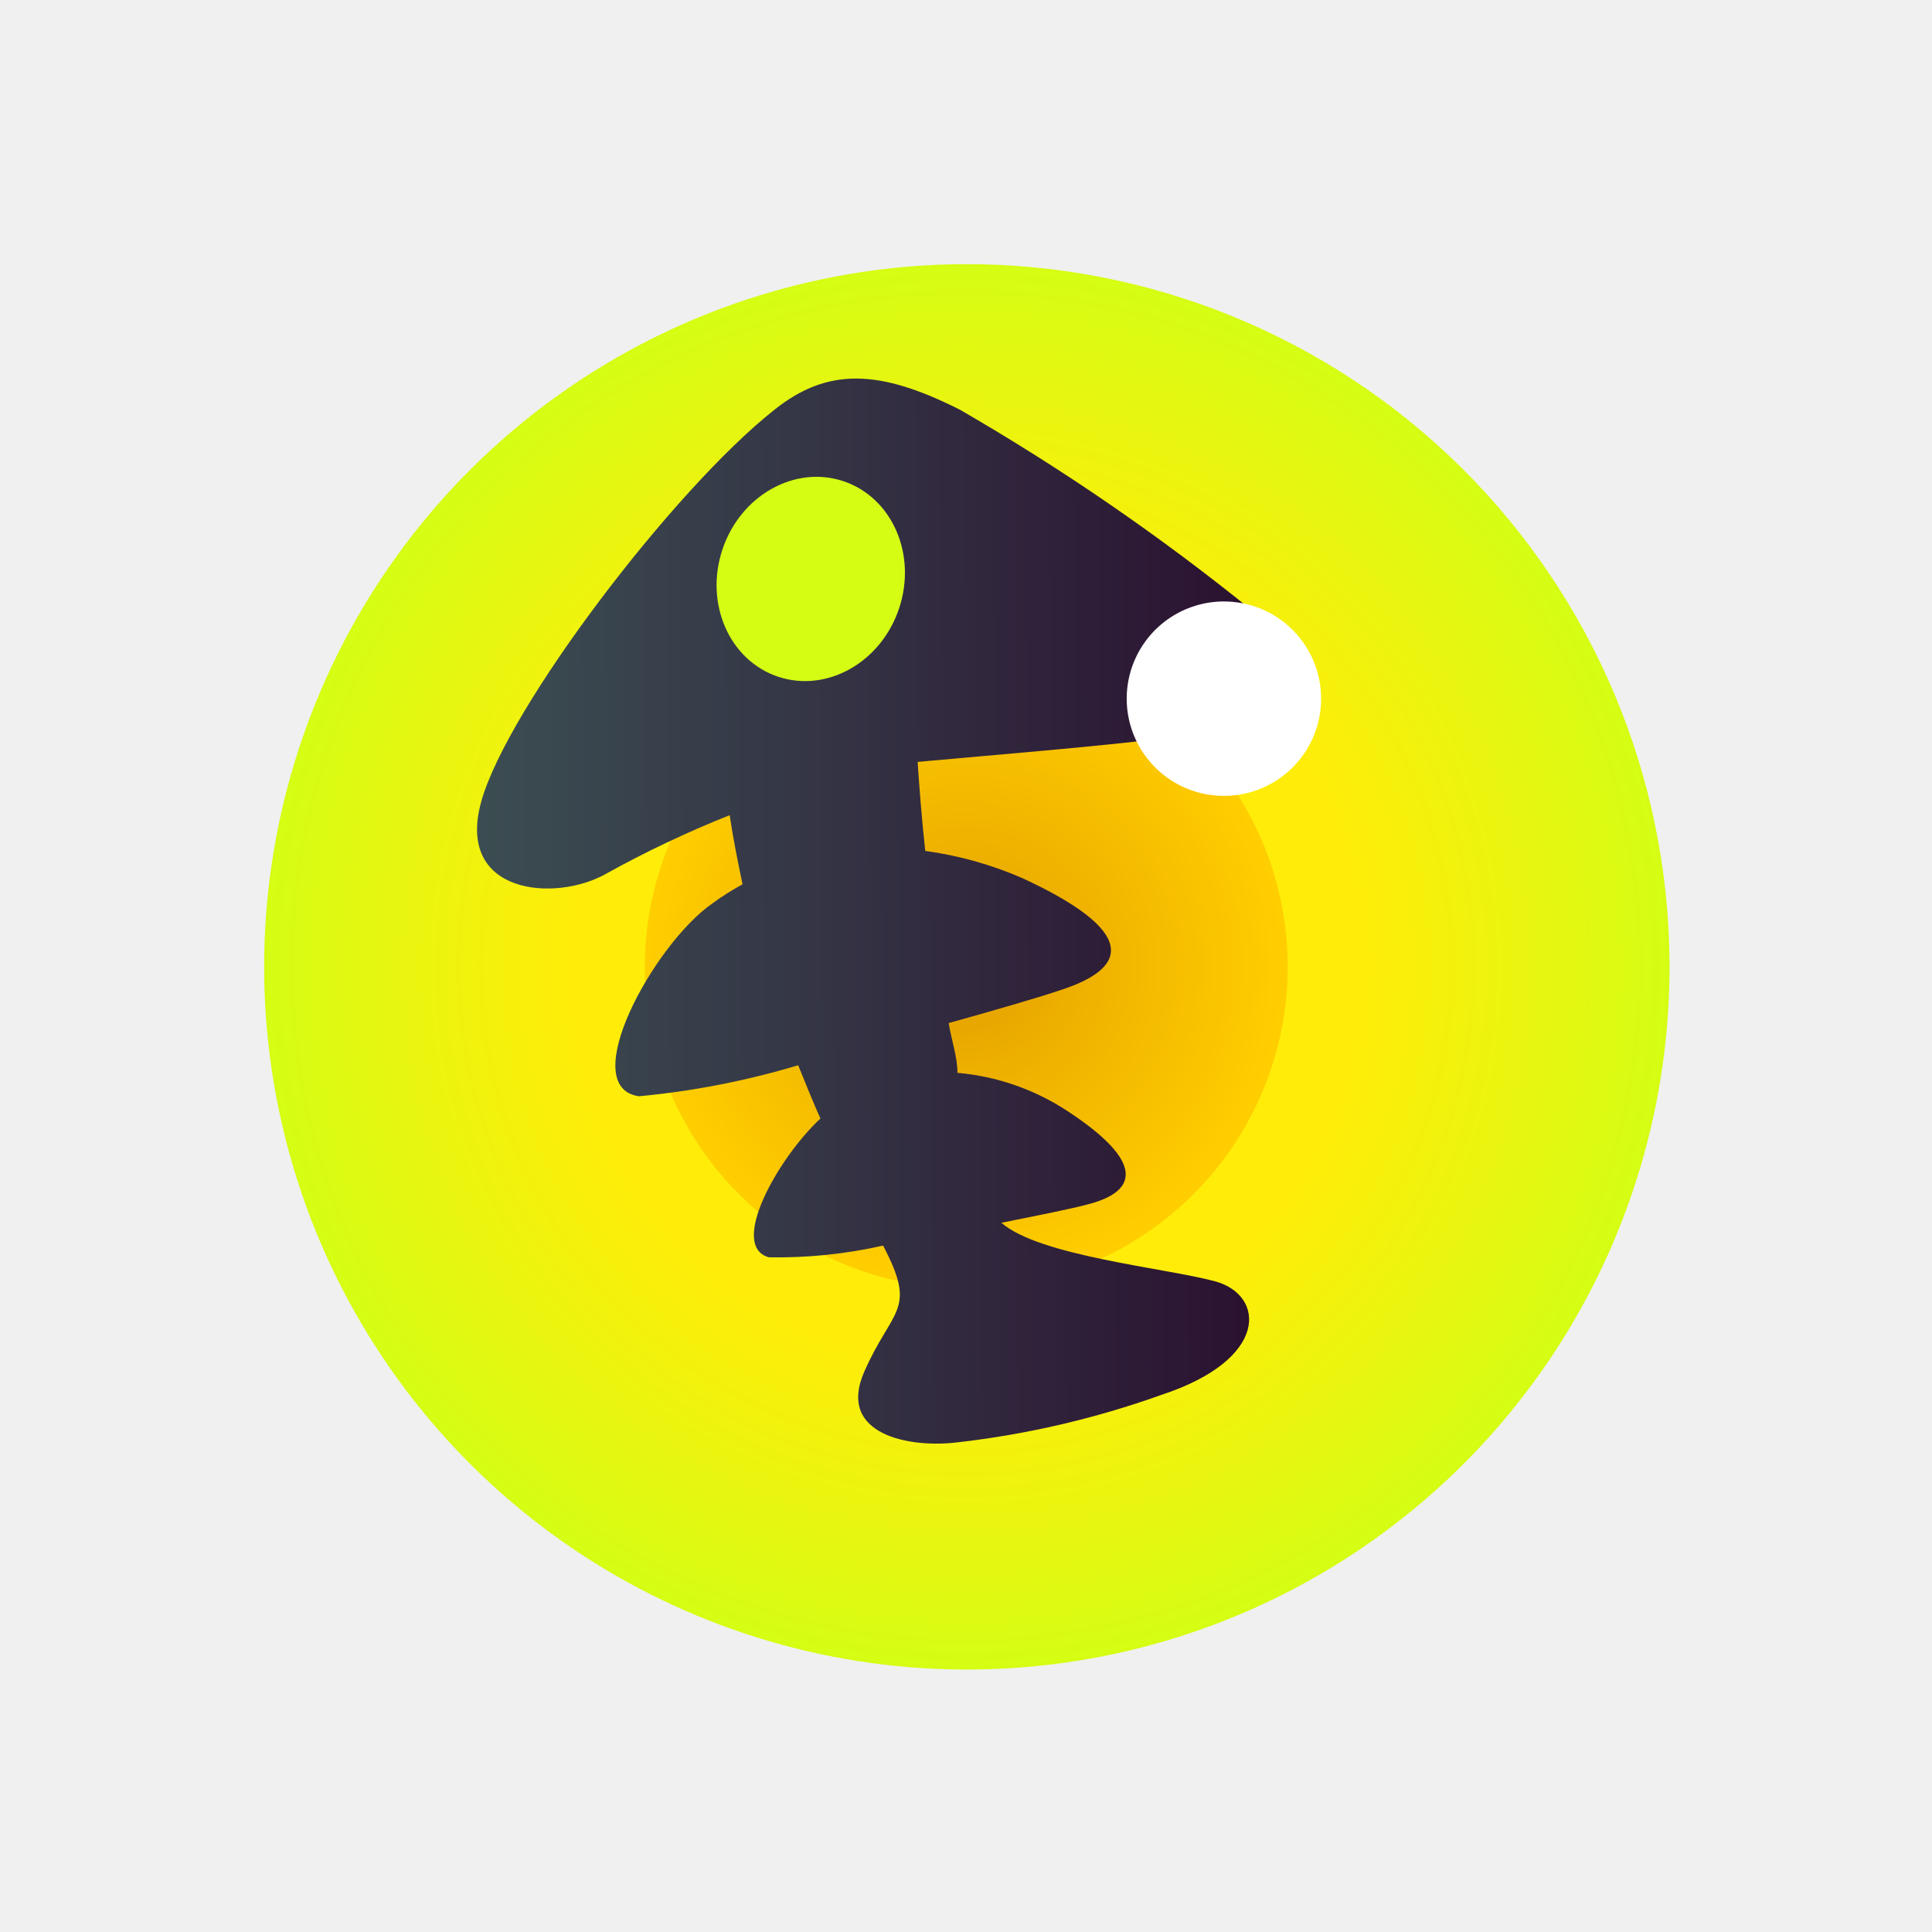
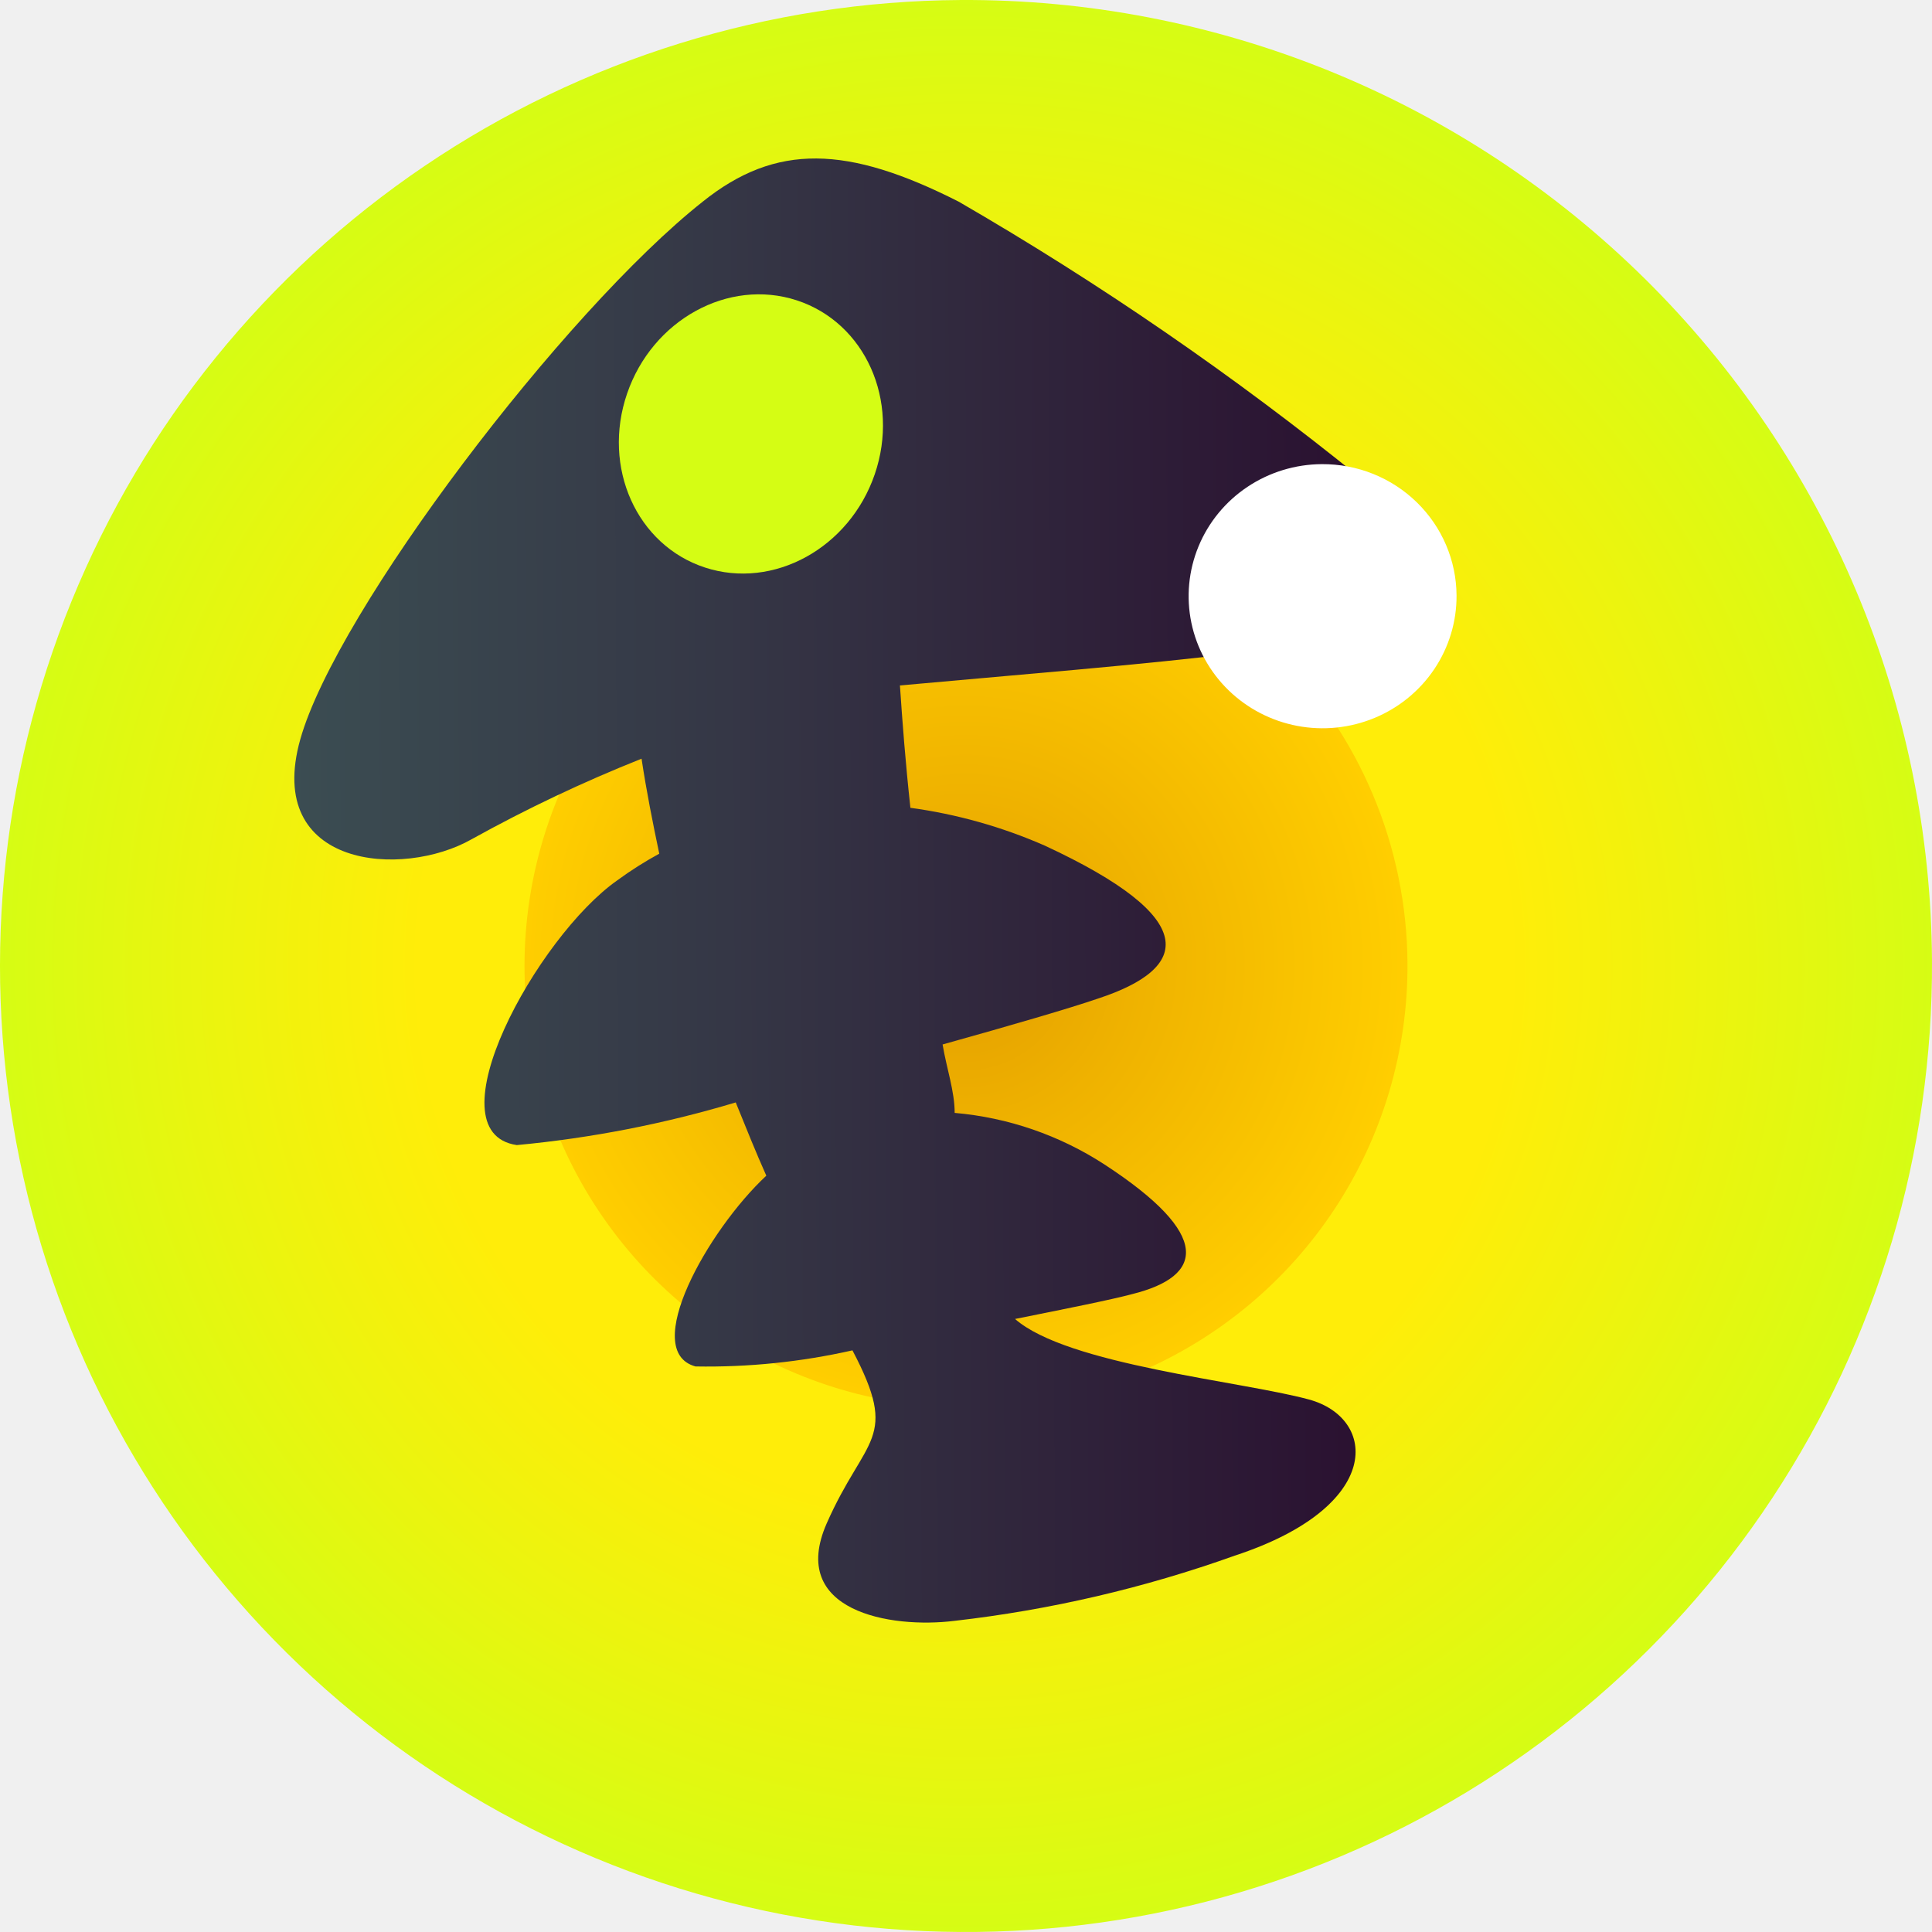
<svg xmlns="http://www.w3.org/2000/svg" width="512" height="512" viewBox="0 0 512 512" fill="none">
-   <path fill-rule="evenodd" clip-rule="evenodd" d="M442.447 255.142C442.661 291.973 431.948 328.04 411.666 358.784C391.382 389.527 362.438 413.564 328.491 427.857C294.546 442.15 257.125 446.056 220.96 439.081C184.795 432.105 151.51 414.563 125.315 388.673C99.119 362.78 81.19 329.702 73.793 293.621C66.397 257.54 69.867 220.075 83.762 185.966C97.658 151.856 121.356 122.633 151.861 101.992C182.365 81.35 218.305 70.219 255.136 70.003C279.591 69.86 303.835 74.535 326.485 83.762C349.132 92.989 369.742 106.586 387.136 123.778C404.529 140.97 418.366 161.419 427.856 183.959C437.347 206.498 442.305 230.686 442.447 255.142V255.142Z" fill="url(#paint0_radial_1_9)" />
-   <path fill-rule="evenodd" clip-rule="evenodd" d="M341.264 255.764C341.357 272.621 336.445 289.126 327.155 303.191C317.862 317.255 304.608 328.247 289.066 334.777C273.524 341.306 256.395 343.078 239.847 339.868C223.298 336.658 208.073 328.613 196.099 316.748C184.125 304.881 175.94 289.731 172.58 273.212C169.22 256.693 170.835 239.548 177.222 223.948C183.609 208.348 194.48 194.993 208.46 185.573C222.44 176.154 238.9 171.093 255.756 171.031C278.326 170.949 300.005 179.825 316.037 195.711C332.069 211.597 341.143 233.195 341.264 255.764V255.764Z" fill="url(#paint1_radial_1_9)" />
-   <path d="M309.291 195.55C332.104 192.757 340.33 169.479 332.104 162.03C307.669 142.242 281.726 124.393 254.511 108.645C233.095 97.782 219.283 97.317 205.161 108.645C178.469 129.751 134.551 187.48 127.567 212.311C120.584 237.14 147.276 239.158 160.622 231.554C171.196 225.688 182.133 220.505 193.367 216.035C194.298 222.242 195.54 228.45 196.781 234.347C193.98 235.872 191.284 237.582 188.711 239.468C173.193 250.331 152.553 288.042 169.313 290.525C183.621 289.186 197.76 286.431 211.524 282.3C213.541 287.266 215.404 291.922 217.421 296.422C206.092 306.976 193.057 330.254 203.764 333.201C213.94 333.38 224.099 332.337 234.026 330.098C243.182 347.48 236.509 346.549 229.06 363.462C221.611 380.379 241.32 383.794 253.735 382.241C272.159 380.137 290.28 375.919 307.741 369.671C336.606 360.204 335.209 343.134 322.017 339.565C308.826 335.994 275.461 332.891 265.374 324.046C275.461 322.027 283.997 320.321 288.031 319.234C301.688 315.821 303.551 307.907 282.6 294.25C273.938 288.623 264.025 285.212 253.735 284.318C253.735 280.128 252.183 275.782 251.407 271.127C264.753 267.402 275.927 264.143 281.358 262.281C299.36 256.384 301.222 246.762 271.116 232.795C262.858 229.173 254.135 226.718 245.2 225.502C244.268 216.966 243.648 208.897 243.182 201.913C263.512 200.051 290.825 197.878 309.291 195.55V195.55Z" fill="url(#paint2_linear_1_9)" />
-   <path fill-rule="evenodd" clip-rule="evenodd" d="M350.109 184.998C350.14 190.093 348.659 195.083 345.854 199.336C343.049 203.589 339.045 206.915 334.35 208.893C329.655 210.871 324.478 211.413 319.475 210.449C314.471 209.485 309.866 207.059 306.242 203.478C302.618 199.897 300.137 195.322 299.113 190.331C298.089 185.34 298.568 180.157 300.489 175.438C302.41 170.719 305.688 166.676 309.908 163.82C314.126 160.964 319.098 159.423 324.194 159.392C327.576 159.372 330.931 160.018 334.064 161.293C337.197 162.569 340.049 164.45 342.453 166.827C344.86 169.205 346.776 172.034 348.089 175.151C349.402 178.269 350.089 181.615 350.109 184.998Z" fill="white" />
-   <path d="M238.262 161.25C243.043 146.944 236.441 131.844 223.516 127.524C210.591 123.205 196.238 131.301 191.456 145.608C186.675 159.914 193.277 175.014 206.201 179.334C219.126 183.653 233.48 175.557 238.262 161.25Z" fill="url(#paint3_radial_1_9)" />
+   <g clip-path="url(#clip0_1_2)">
+     <path fill-rule="evenodd" clip-rule="evenodd" d="M511.996 254.511C512.29 305.141 497.563 354.722 469.682 396.985C441.798 439.247 402.009 472.29 355.343 491.938C308.679 511.586 257.237 516.956 207.522 507.368C157.806 497.778 112.05 473.663 76.04 438.073C40.03 402.478 15.382 357.007 5.215 307.407C-4.953 257.807 -0.184 206.305 18.919 159.416C38.021 112.526 70.598 72.353 112.533 43.979C154.466 15.603 203.872 0.301 254.503 0.004C288.121 -0.192 321.448 6.235 352.585 18.918C383.717 31.602 412.05 50.294 435.961 73.927C459.871 97.561 478.892 125.672 491.938 156.657C504.985 187.641 511.8 220.892 511.996 254.511Z" fill="url(#paint0_radial_1_2)" />
+     <path fill-rule="evenodd" clip-rule="evenodd" d="M372.998 255.362C373.126 278.511 366.38 301.177 353.623 320.492C340.861 339.806 322.659 354.901 301.316 363.868C279.972 372.834 256.449 375.268 233.724 370.859C210.998 366.451 190.09 355.403 173.646 339.109C157.203 322.813 145.962 302.008 141.348 279.323C136.734 256.638 138.952 233.093 147.723 211.67C156.494 190.247 171.423 171.907 190.621 158.971C209.82 146.036 232.424 139.086 255.572 139.001C286.567 138.888 316.338 151.077 338.354 172.893C360.371 194.709 372.832 224.369 372.998 255.362Z" fill="url(#paint1_radial_1_2)" />
+     <path d="M329.361 172.904C360.719 169.065 372.026 137.066 360.719 126.826C327.132 99.624 291.472 75.089 254.064 53.441C224.627 38.508 205.642 37.868 186.23 53.441C149.541 82.454 89.174 161.811 79.574 195.944C69.976 230.075 106.665 232.849 125.01 222.397C139.544 214.333 154.577 207.208 170.019 201.063C171.299 209.596 173.006 218.13 174.712 226.236C170.862 228.332 167.156 230.683 163.619 233.275C142.289 248.208 113.918 300.047 136.956 303.46C156.623 301.62 176.057 297.833 194.977 292.154C197.749 298.981 200.31 305.381 203.082 311.567C187.51 326.075 169.593 358.074 184.31 362.125C198.297 362.371 212.261 360.937 225.907 357.859C238.492 381.753 229.319 380.473 219.081 403.723C208.842 426.978 235.932 431.672 252.997 429.537C278.322 426.645 303.23 420.847 327.231 412.258C366.907 399.244 364.987 375.779 346.854 370.873C328.722 365.964 282.861 361.699 268.996 349.54C282.861 346.764 294.594 344.419 300.139 342.925C318.911 338.233 321.472 327.355 292.674 308.581C280.767 300.846 267.141 296.157 252.997 294.928C252.997 289.168 250.864 283.194 249.797 276.795C268.142 271.675 283.501 267.195 290.966 264.635C315.711 256.529 318.27 243.302 276.888 224.102C265.537 219.123 253.547 215.749 241.266 214.077C239.985 202.343 239.132 191.251 238.492 181.651C266.436 179.091 303.979 176.104 329.361 172.904Z" fill="url(#paint2_linear_1_2)" />
+     <path fill-rule="evenodd" clip-rule="evenodd" d="M385.999 157.79C386.042 164.712 384.001 171.491 380.136 177.27C376.27 183.048 370.753 187.567 364.283 190.254C357.813 192.941 350.679 193.678 343.784 192.368C336.888 191.058 330.543 187.762 325.549 182.897C320.554 178.032 317.136 171.816 315.724 165.035C314.313 158.254 314.973 151.213 317.621 144.801C320.268 138.39 324.785 132.897 330.6 129.017C336.413 125.136 343.265 123.043 350.287 123.001C354.948 122.973 359.571 123.851 363.889 125.583C368.206 127.317 372.136 129.873 375.449 133.102C378.766 136.333 381.406 140.176 383.216 144.411C385.025 148.647 385.972 153.193 385.999 157.79Z" fill="white" />
+     <path d="M231.817 125.691C238.522 106.135 229.264 85.494 211.139 79.588C193.015 73.684 172.888 84.751 166.183 104.309C159.478 123.865 168.736 144.506 186.859 150.412C204.984 156.316 225.112 145.249 231.817 125.691Z" fill="url(#paint3_radial_1_2)" />
+   </g>
  <defs>
-     <radialGradient id="paint0_radial_1_9" cx="0" cy="0" r="1" gradientUnits="userSpaceOnUse" gradientTransform="translate(256.015 256.182) rotate(-0.29) scale(186.225 186.225)">
+     <radialGradient id="paint0_radial_1_2" cx="0" cy="0" r="1" gradientUnits="userSpaceOnUse" gradientTransform="translate(255.711 255.94) rotate(-0.289999) scale(256 255.999)">
      <stop offset="0.56" stop-color="#FFED09" />
      <stop offset="0.8" stop-color="#E9F50F" />
      <stop offset="1" stop-color="#D5FD14" />
    </radialGradient>
-     <radialGradient id="paint1_radial_1_9" cx="0" cy="0" r="1" gradientUnits="userSpaceOnUse" gradientTransform="translate(256.015 256.183) rotate(-0.29) scale(85.0427 85.0427)">
+     <radialGradient id="paint1_radial_1_2" cx="0" cy="0" r="1" gradientUnits="userSpaceOnUse" gradientTransform="translate(255.928 255.937) rotate(-0.289998) scale(116.787 116.786)">
      <stop stop-color="#E39E00" />
      <stop offset="0.38" stop-color="#EFB200" />
      <stop offset="1" stop-color="#FFCE00" />
    </radialGradient>
-     <linearGradient id="paint2_linear_1_9" x1="125.892" y1="242.408" x2="335.237" y2="241.349" gradientUnits="userSpaceOnUse">
+     <linearGradient id="paint2_linear_1_2" x1="77.272" y1="237.317" x2="365.025" y2="235.861" gradientUnits="userSpaceOnUse">
      <stop stop-color="#3B4D52" />
      <stop offset="0.4" stop-color="#353746" />
      <stop offset="1" stop-color="#2A1030" />
    </linearGradient>
-     <radialGradient id="paint3_radial_1_9" cx="0" cy="0" r="1" gradientUnits="userSpaceOnUse" gradientTransform="translate(61886 119189) rotate(18.48) scale(91.7724 82.9074)">
+     <radialGradient id="paint3_radial_1_2" cx="0" cy="0" r="1" gradientUnits="userSpaceOnUse" gradientTransform="translate(86678.5 162835) rotate(18.0455) scale(128.368 113.617)">
      <stop offset="0.56" stop-color="#FFED09" />
      <stop offset="0.8" stop-color="#E9F50F" />
      <stop offset="1" stop-color="#D5FD14" />
    </radialGradient>
+     <clipPath id="clip0_1_2">
+       <rect width="512" height="512" fill="white" />
+     </clipPath>
  </defs>
</svg>
